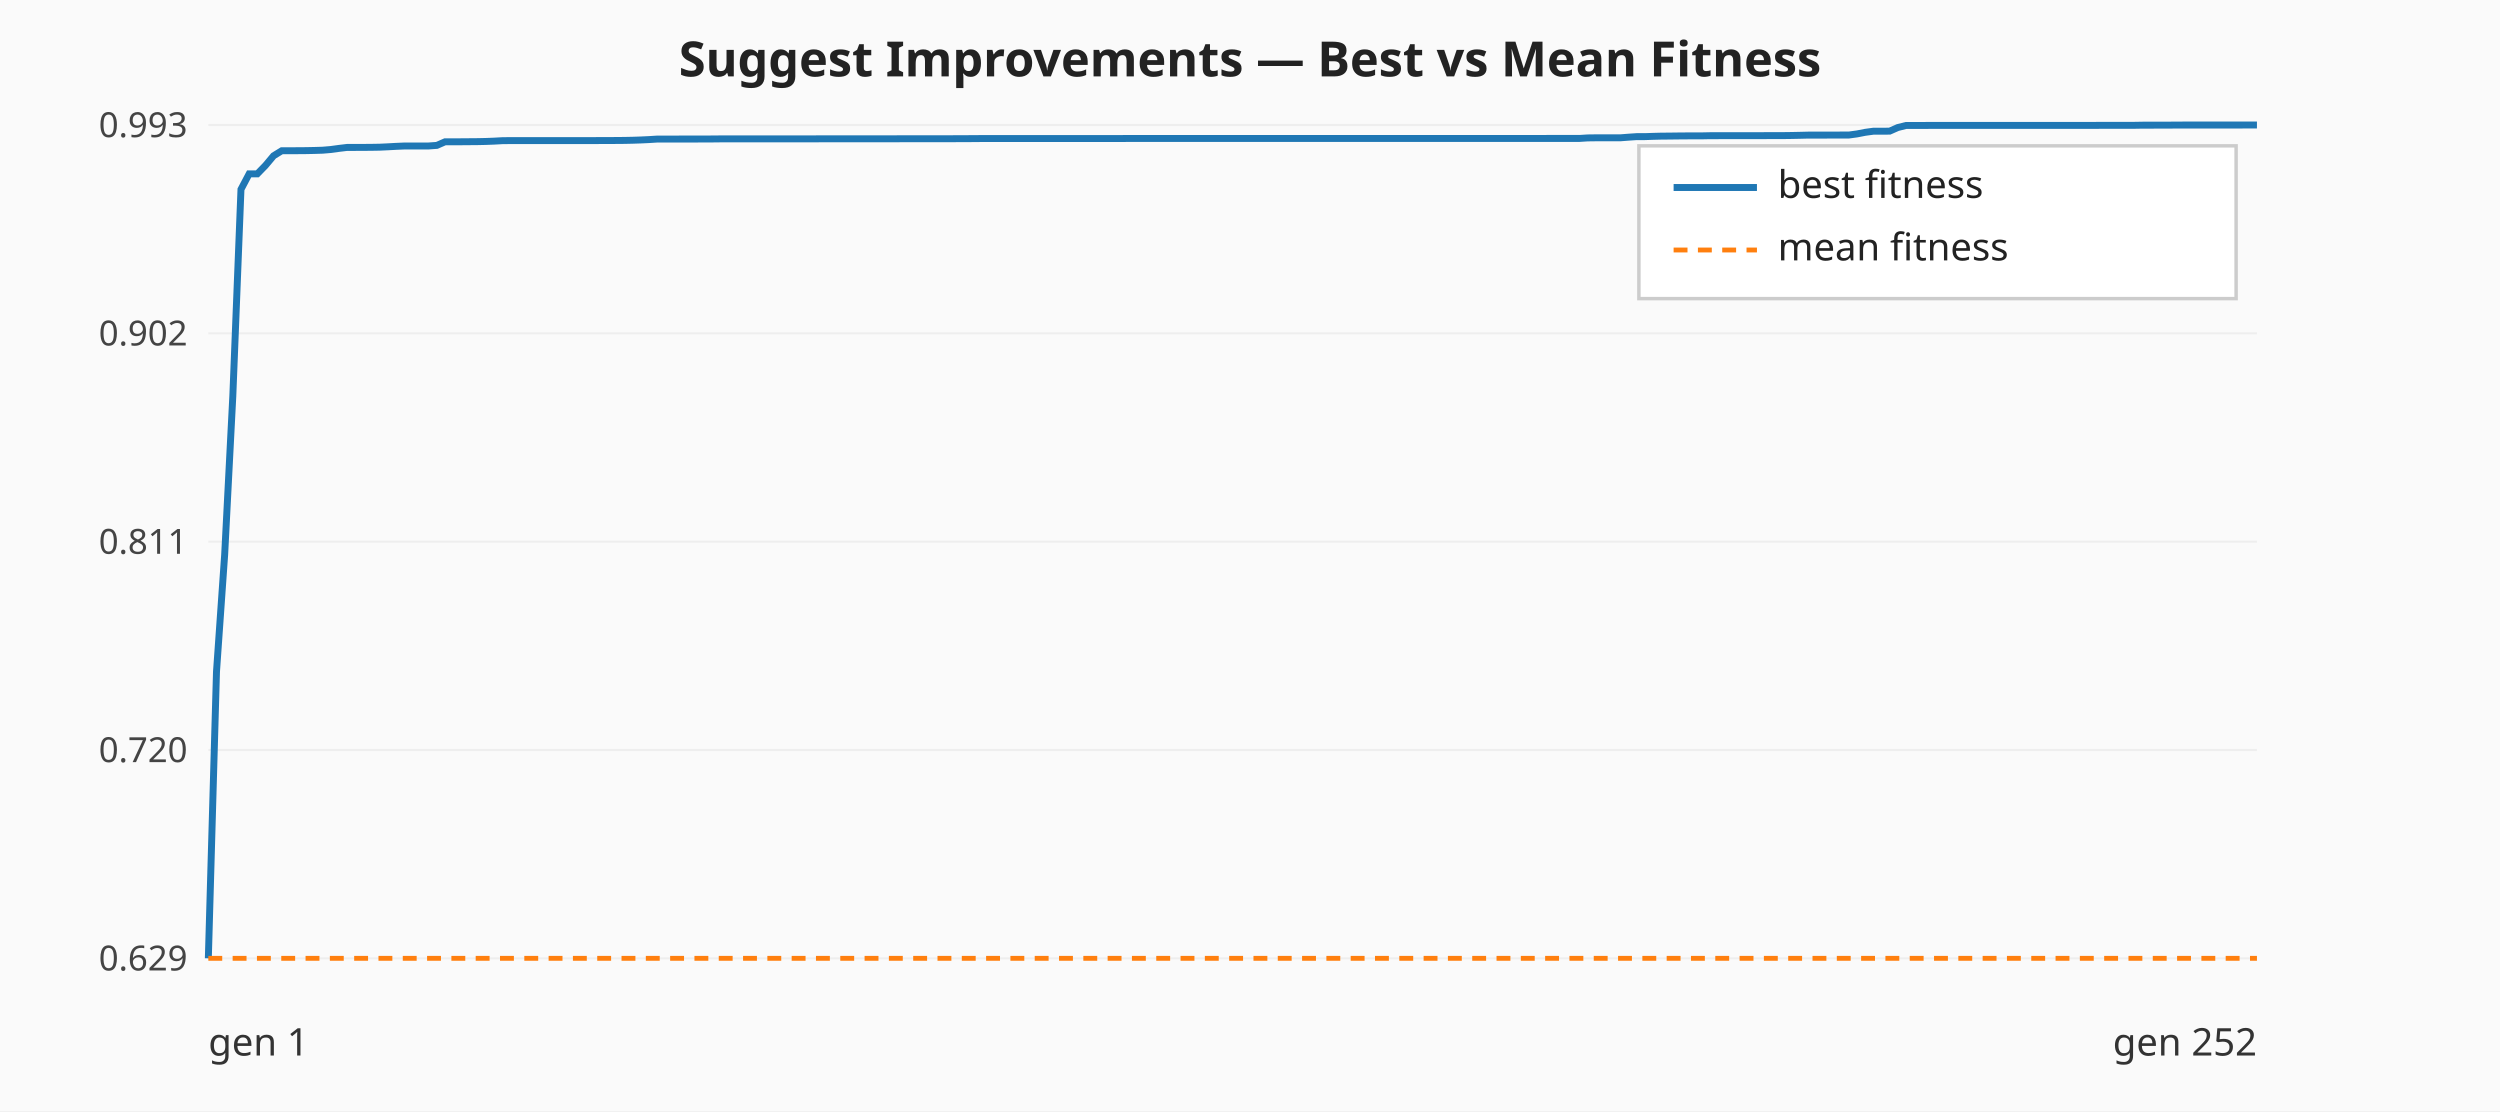
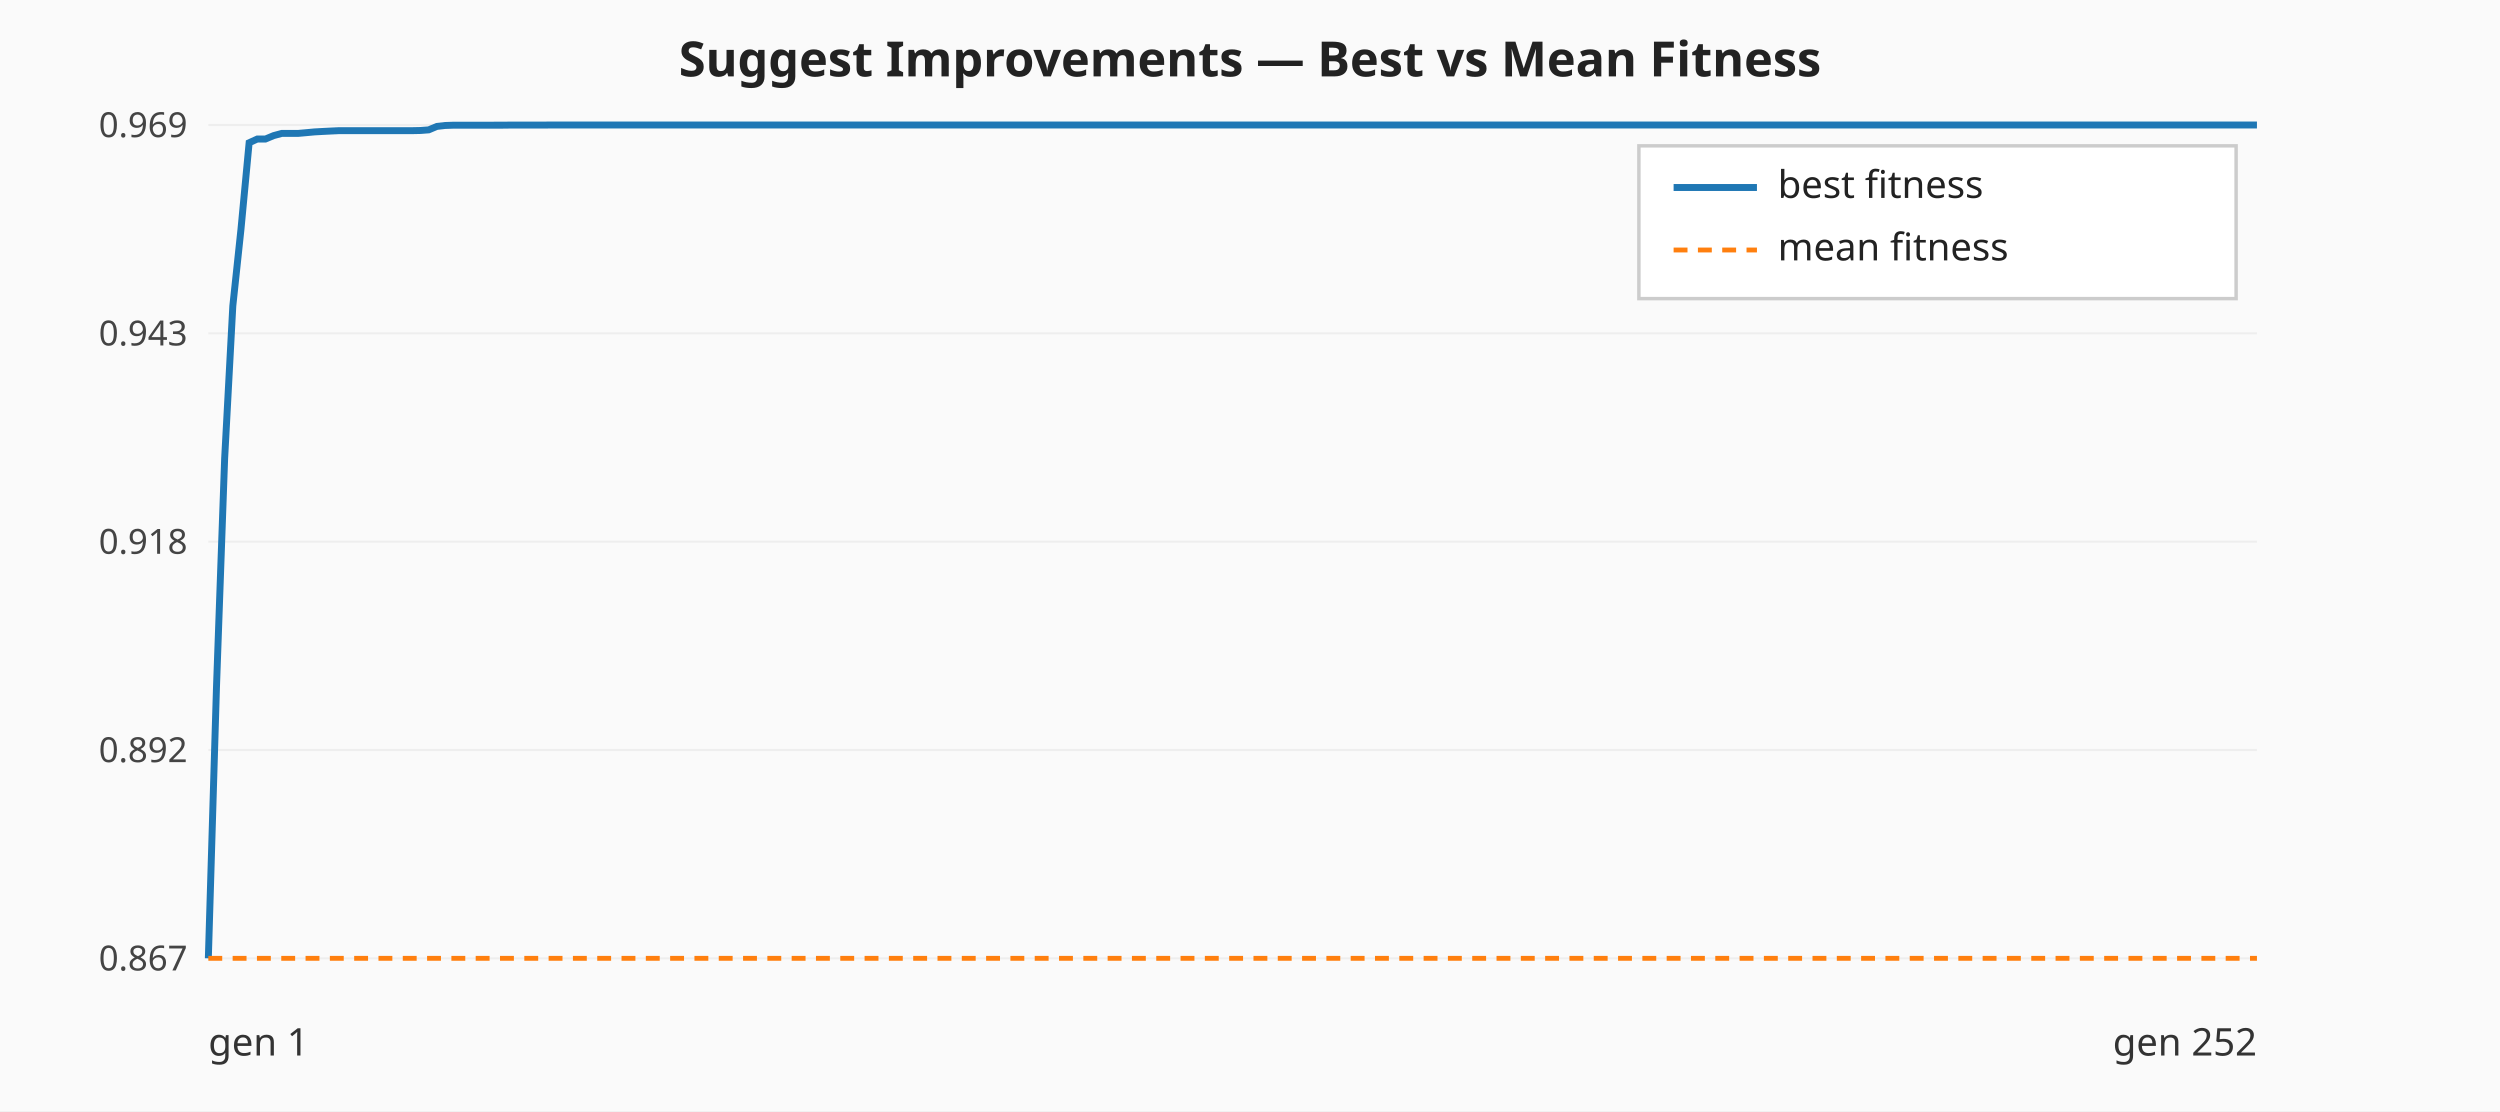
<svg xmlns="http://www.w3.org/2000/svg" viewBox="0 0 720 320" width="720" height="320" role="img" aria-label="Suggest Improvements — best vs mean fitness per generation">
  <rect width="720" height="320" fill="#fafafa" />
  <text x="360" y="22" text-anchor="middle" font-family="sans-serif" font-size="14" font-weight="bold" fill="#222">Suggest Improvements — Best vs Mean Fitness</text>
  <line x1="60.00" y1="276.00" x2="650.00" y2="276.00" stroke="#eeeeee" stroke-width="0.6" />
-   <text x="54.00" y="279.50" text-anchor="end" font-family="sans-serif" font-size="10" fill="#444">0.629</text>
+   <text x="54.00" y="279.50" text-anchor="end" font-family="sans-serif" font-size="10" fill="#444">0.867</text>
  <line x1="60.00" y1="216.00" x2="650.00" y2="216.00" stroke="#eeeeee" stroke-width="0.6" />
-   <text x="54.00" y="219.50" text-anchor="end" font-family="sans-serif" font-size="10" fill="#444">0.720</text>
+   <text x="54.00" y="219.50" text-anchor="end" font-family="sans-serif" font-size="10" fill="#444">0.892</text>
  <line x1="60.00" y1="156.00" x2="650.00" y2="156.00" stroke="#eeeeee" stroke-width="0.6" />
-   <text x="54.00" y="159.50" text-anchor="end" font-family="sans-serif" font-size="10" fill="#444">0.811</text>
+   <text x="54.00" y="159.50" text-anchor="end" font-family="sans-serif" font-size="10" fill="#444">0.918</text>
  <line x1="60.00" y1="96.00" x2="650.00" y2="96.00" stroke="#eeeeee" stroke-width="0.6" />
-   <text x="54.00" y="99.50" text-anchor="end" font-family="sans-serif" font-size="10" fill="#444">0.902</text>
+   <text x="54.00" y="99.50" text-anchor="end" font-family="sans-serif" font-size="10" fill="#444">0.943</text>
  <line x1="60.00" y1="36.00" x2="650.00" y2="36.00" stroke="#eeeeee" stroke-width="0.6" />
-   <text x="54.00" y="39.50" text-anchor="end" font-family="sans-serif" font-size="10" fill="#444">0.993</text>
-   <polyline class="best-fitness" fill="none" stroke="#1f77b4" stroke-width="2" points="60.00,276.00 62.35,193.44 64.70,159.80 67.05,114.08 69.40,54.54 71.75,50.08 74.10,50.08 76.45,47.66 78.80,44.86 81.16,43.41 83.51,43.41 85.86,43.40 88.21,43.38 90.56,43.33 92.91,43.26 95.26,43.06 97.61,42.74 99.96,42.46 102.31,42.46 104.66,42.45 107.01,42.43 109.36,42.39 111.71,42.28 114.06,42.15 116.41,42.05 118.76,42.05 121.12,42.05 123.47,42.04 125.82,41.87 128.17,40.84 130.52,40.84 132.87,40.83 135.22,40.81 137.57,40.79 139.92,40.74 142.27,40.65 144.62,40.52 146.97,40.49 149.32,40.49 151.67,40.49 154.02,40.49 156.37,40.49 158.73,40.49 161.08,40.49 163.43,40.49 165.78,40.49 168.13,40.49 170.48,40.49 172.83,40.48 175.18,40.48 177.53,40.46 179.88,40.44 182.23,40.39 184.58,40.31 186.93,40.20 189.28,40.05 191.63,40.05 193.98,40.05 196.33,40.04 198.69,40.04 201.04,40.04 203.39,40.03 205.74,40.02 208.09,39.99 210.44,39.99 212.79,39.99 215.14,39.99 217.49,39.99 219.84,39.99 222.19,39.99 224.54,39.99 226.89,39.99 229.24,39.99 231.59,39.99 233.94,39.99 236.29,39.98 238.65,39.98 241.00,39.97 243.35,39.97 245.70,39.97 248.05,39.97 250.40,39.97 252.75,39.97 255.10,39.97 257.45,39.97 259.80,39.96 262.15,39.96 264.50,39.96 266.85,39.96 269.20,39.95 271.55,39.95 273.90,39.95 276.25,39.94 278.61,39.93 280.96,39.92 283.31,39.89 285.66,39.89 288.01,39.89 290.36,39.89 292.71,39.89 295.06,39.89 297.41,39.89 299.76,39.89 302.11,39.89 304.46,39.89 306.81,39.89 309.16,39.89 311.51,39.89 313.86,39.89 316.22,39.89 318.57,39.89 320.92,39.89 323.27,39.89 325.62,39.88 327.97,39.88 330.32,39.88 332.67,39.88 335.02,39.88 337.37,39.88 339.72,39.88 342.07,39.88 344.42,39.88 346.77,39.88 349.12,39.88 351.47,39.88 353.82,39.88 356.18,39.88 358.53,39.88 360.88,39.88 363.23,39.88 365.58,39.88 367.93,39.88 370.28,39.88 372.63,39.88 374.98,39.88 377.33,39.88 379.68,39.88 382.03,39.88 384.38,39.88 386.73,39.88 389.08,39.88 391.43,39.88 393.78,39.88 396.14,39.88 398.49,39.88 400.84,39.88 403.19,39.88 405.54,39.88 407.89,39.88 410.24,39.88 412.59,39.88 414.94,39.88 417.29,39.88 419.64,39.88 421.99,39.88 424.34,39.88 426.69,39.88 429.04,39.88 431.39,39.88 433.75,39.88 436.10,39.88 438.45,39.88 440.80,39.88 443.15,39.88 445.50,39.87 447.85,39.87 450.20,39.87 452.55,39.87 454.90,39.87 457.25,39.72 459.60,39.69 461.95,39.69 464.30,39.69 466.65,39.69 469.00,39.51 471.35,39.35 473.71,39.35 476.06,39.27 478.41,39.21 480.76,39.19 483.11,39.16 485.46,39.14 487.81,39.13 490.16,39.13 492.51,39.08 494.86,39.08 497.21,39.07 499.56,39.07 501.91,39.07 504.26,39.07 506.61,39.07 508.96,39.06 511.31,39.06 513.67,39.05 516.02,39.02 518.37,38.97 520.72,38.91 523.07,38.91 525.42,38.91 527.77,38.90 530.12,38.89 532.47,38.89 534.82,38.57 537.17,38.11 539.52,37.79 541.87,37.79 544.22,37.77 546.57,36.73 548.92,36.14 551.27,36.14 553.63,36.13 555.98,36.12 558.33,36.12 560.68,36.12 563.03,36.12 565.38,36.12 567.73,36.12 570.08,36.12 572.43,36.12 574.78,36.12 577.13,36.12 579.48,36.12 581.83,36.12 584.18,36.12 586.53,36.12 588.88,36.12 591.24,36.12 593.59,36.12 595.94,36.12 598.29,36.12 600.64,36.11 602.99,36.11 605.34,36.10 607.69,36.10 610.04,36.10 612.39,36.09 614.74,36.09 617.09,36.05 619.44,36.05 621.79,36.04 624.14,36.04 626.49,36.02 628.84,36.01 631.20,36.01 633.55,36.01 635.90,36.01 638.25,36.01 640.60,36.01 642.95,36.01 645.30,36.01 647.65,36.00 650.00,36.00" />
+   <text x="54.00" y="39.50" text-anchor="end" font-family="sans-serif" font-size="10" fill="#444">0.969</text>
+   <polyline class="best-fitness" fill="none" stroke="#1f77b4" stroke-width="2" points="60.00,276.00 62.35,197.80 64.70,132.00 67.05,88.12 69.40,66.01 71.75,41.11 74.10,40.04 76.45,40.04 78.80,39.06 81.16,38.42 83.51,38.42 85.86,38.42 88.21,38.21 90.56,37.99 92.91,37.86 95.26,37.74 97.61,37.63 99.96,37.63 102.31,37.63 104.66,37.63 107.01,37.63 109.36,37.63 111.71,37.63 114.06,37.63 116.41,37.63 118.76,37.63 121.12,37.58 123.47,37.40 125.82,36.41 128.17,36.14 130.52,36.06 132.87,36.06 135.22,36.06 137.57,36.06 139.92,36.06 142.27,36.05 144.62,36.05 146.97,36.02 149.32,36.02 151.67,36.02 154.02,36.02 156.37,36.02 158.73,36.00 161.08,36.00 163.43,36.00 165.78,36.00 168.13,36.00 170.48,36.00 172.83,36.00 175.18,36.00 177.53,36.00 179.88,36.00 182.23,36.00 184.58,36.00 186.93,36.00 189.28,36.00 191.63,36.00 193.98,36.00 196.33,36.00 198.69,36.00 201.04,36.00 203.39,36.00 205.74,36.00 208.09,36.00 210.44,36.00 212.79,36.00 215.14,36.00 217.49,36.00 219.84,36.00 222.19,36.00 224.54,36.00 226.89,36.00 229.24,36.00 231.59,36.00 233.94,36.00 236.29,36.00 238.65,36.00 241.00,36.00 243.35,36.00 245.70,36.00 248.05,36.00 250.40,36.00 252.75,36.00 255.10,36.00 257.45,36.00 259.80,36.00 262.15,36.00 264.50,36.00 266.85,36.00 269.20,36.00 271.55,36.00 273.90,36.00 276.25,36.00 278.61,36.00 280.96,36.00 283.31,36.00 285.66,36.00 288.01,36.00 290.36,36.00 292.71,36.00 295.06,36.00 297.41,36.00 299.76,36.00 302.11,36.00 304.46,36.00 306.81,36.00 309.16,36.00 311.51,36.00 313.86,36.00 316.22,36.00 318.57,36.00 320.92,36.00 323.27,36.00 325.62,36.00 327.97,36.00 330.32,36.00 332.67,36.00 335.02,36.00 337.37,36.00 339.72,36.00 342.07,36.00 344.42,36.00 346.77,36.00 349.12,36.00 351.47,36.00 353.82,36.00 356.18,36.00 358.53,36.00 360.88,36.00 363.23,36.00 365.58,36.00 367.93,36.00 370.28,36.00 372.63,36.00 374.98,36.00 377.33,36.00 379.68,36.00 382.03,36.00 384.38,36.00 386.73,36.00 389.08,36.00 391.43,36.00 393.78,36.00 396.14,36.00 398.49,36.00 400.84,36.00 403.19,36.00 405.54,36.00 407.89,36.00 410.24,36.00 412.59,36.00 414.94,36.00 417.29,36.00 419.64,36.00 421.99,36.00 424.34,36.00 426.69,36.00 429.04,36.00 431.39,36.00 433.75,36.00 436.10,36.00 438.45,36.00 440.80,36.00 443.15,36.00 445.50,36.00 447.85,36.00 450.20,36.00 452.55,36.00 454.90,36.00 457.25,36.00 459.60,36.00 461.95,36.00 464.30,36.00 466.65,36.00 469.00,36.00 471.35,36.00 473.71,36.00 476.06,36.00 478.41,36.00 480.76,36.00 483.11,36.00 485.46,36.00 487.81,36.00 490.16,36.00 492.51,36.00 494.86,36.00 497.21,36.00 499.56,36.00 501.91,36.00 504.26,36.00 506.61,36.00 508.96,36.00 511.31,36.00 513.67,36.00 516.02,36.00 518.37,36.00 520.72,36.00 523.07,36.00 525.42,36.00 527.77,36.00 530.12,36.00 532.47,36.00 534.82,36.00 537.17,36.00 539.52,36.00 541.87,36.00 544.22,36.00 546.57,36.00 548.92,36.00 551.27,36.00 553.63,36.00 555.98,36.00 558.33,36.00 560.68,36.00 563.03,36.00 565.38,36.00 567.73,36.00 570.08,36.00 572.43,36.00 574.78,36.00 577.13,36.00 579.48,36.00 581.83,36.00 584.18,36.00 586.53,36.00 588.88,36.00 591.24,36.00 593.59,36.00 595.94,36.00 598.29,36.00 600.64,36.00 602.99,36.00 605.34,36.00 607.69,36.00 610.04,36.00 612.39,36.00 614.74,36.00 617.09,36.00 619.44,36.00 621.79,36.00 624.14,36.00 626.49,36.00 628.84,36.00 631.20,36.00 633.55,36.00 635.90,36.00 638.25,36.00 640.60,36.00 642.95,36.00 645.30,36.00 647.65,36.00 650.00,36.00" />
  <polyline class="mean-fitness" fill="none" stroke="#ff7f0e" stroke-width="1.4" stroke-dasharray="4 3" points="60.00,276.00 62.35,276.00 64.70,276.00 67.05,276.00 69.40,276.00 71.75,276.00 74.10,276.00 76.45,276.00 78.80,276.00 81.16,276.00 83.51,276.00 85.86,276.00 88.21,276.00 90.56,276.00 92.91,276.00 95.26,276.00 97.61,276.00 99.96,276.00 102.31,276.00 104.66,276.00 107.01,276.00 109.36,276.00 111.71,276.00 114.06,276.00 116.41,276.00 118.76,276.00 121.12,276.00 123.47,276.00 125.82,276.00 128.17,276.00 130.52,276.00 132.87,276.00 135.22,276.00 137.57,276.00 139.92,276.00 142.27,276.00 144.62,276.00 146.97,276.00 149.32,276.00 151.67,276.00 154.02,276.00 156.37,276.00 158.73,276.00 161.08,276.00 163.43,276.00 165.78,276.00 168.13,276.00 170.48,276.00 172.83,276.00 175.18,276.00 177.53,276.00 179.88,276.00 182.23,276.00 184.58,276.00 186.93,276.00 189.28,276.00 191.63,276.00 193.98,276.00 196.33,276.00 198.69,276.00 201.04,276.00 203.39,276.00 205.74,276.00 208.09,276.00 210.44,276.00 212.79,276.00 215.14,276.00 217.49,276.00 219.84,276.00 222.19,276.00 224.54,276.00 226.89,276.00 229.24,276.00 231.59,276.00 233.94,276.00 236.29,276.00 238.65,276.00 241.00,276.00 243.35,276.00 245.70,276.00 248.05,276.00 250.40,276.00 252.75,276.00 255.10,276.00 257.45,276.00 259.80,276.00 262.15,276.00 264.50,276.00 266.85,276.00 269.20,276.00 271.55,276.00 273.90,276.00 276.25,276.00 278.61,276.00 280.96,276.00 283.31,276.00 285.66,276.00 288.01,276.00 290.36,276.00 292.71,276.00 295.06,276.00 297.41,276.00 299.76,276.00 302.11,276.00 304.46,276.00 306.81,276.00 309.16,276.00 311.51,276.00 313.86,276.00 316.22,276.00 318.57,276.00 320.92,276.00 323.27,276.00 325.62,276.00 327.97,276.00 330.32,276.00 332.67,276.00 335.02,276.00 337.37,276.00 339.72,276.00 342.07,276.00 344.42,276.00 346.77,276.00 349.12,276.00 351.47,276.00 353.82,276.00 356.18,276.00 358.53,276.00 360.88,276.00 363.23,276.00 365.58,276.00 367.93,276.00 370.28,276.00 372.63,276.00 374.98,276.00 377.33,276.00 379.68,276.00 382.03,276.00 384.38,276.00 386.73,276.00 389.08,276.00 391.43,276.00 393.78,276.00 396.14,276.00 398.49,276.00 400.84,276.00 403.19,276.00 405.54,276.00 407.89,276.00 410.24,276.00 412.59,276.00 414.94,276.00 417.29,276.00 419.64,276.00 421.99,276.00 424.34,276.00 426.69,276.00 429.04,276.00 431.39,276.00 433.75,276.00 436.10,276.00 438.45,276.00 440.80,276.00 443.15,276.00 445.50,276.00 447.85,276.00 450.20,276.00 452.55,276.00 454.90,276.00 457.25,276.00 459.60,276.00 461.95,276.00 464.30,276.00 466.65,276.00 469.00,276.00 471.35,276.00 473.71,276.00 476.06,276.00 478.41,276.00 480.76,276.00 483.11,276.00 485.46,276.00 487.81,276.00 490.16,276.00 492.51,276.00 494.86,276.00 497.21,276.00 499.56,276.00 501.91,276.00 504.26,276.00 506.61,276.00 508.96,276.00 511.31,276.00 513.67,276.00 516.02,276.00 518.37,276.00 520.72,276.00 523.07,276.00 525.42,276.00 527.77,276.00 530.12,276.00 532.47,276.00 534.82,276.00 537.17,276.00 539.52,276.00 541.87,276.00 544.22,276.00 546.57,276.00 548.92,276.00 551.27,276.00 553.63,276.00 555.98,276.00 558.33,276.00 560.68,276.00 563.03,276.00 565.38,276.00 567.73,276.00 570.08,276.00 572.43,276.00 574.78,276.00 577.13,276.00 579.48,276.00 581.83,276.00 584.18,276.00 586.53,276.00 588.88,276.00 591.24,276.00 593.59,276.00 595.94,276.00 598.29,276.00 600.64,276.00 602.99,276.00 605.34,276.00 607.69,276.00 610.04,276.00 612.39,276.00 614.74,276.00 617.09,276.00 619.44,276.00 621.79,276.00 624.14,276.00 626.49,276.00 628.84,276.00 631.20,276.00 633.55,276.00 635.90,276.00 638.25,276.00 640.60,276.00 642.95,276.00 645.30,276.00 647.65,276.00 650.00,276.00" />
  <text x="60.00" y="304.00" font-family="sans-serif" font-size="11" fill="#333">gen 1</text>
  <text x="650.00" y="304.00" text-anchor="end" font-family="sans-serif" font-size="11" fill="#333">gen 252</text>
  <g class="legend" font-family="sans-serif" font-size="11" fill="#222">
    <rect x="472.00" y="42.00" width="172" height="44" fill="#ffffff" fill-opacity="0.9" stroke="#cccccc" />
    <line x1="482.00" y1="54.00" x2="506.00" y2="54.00" stroke="#1f77b4" stroke-width="2" />
    <text x="512.00" y="57.00">best fitness</text>
    <line x1="482.00" y1="72.00" x2="506.00" y2="72.00" stroke="#ff7f0e" stroke-width="1.4" stroke-dasharray="4 3" />
    <text x="512.00" y="75.00">mean fitness</text>
  </g>
</svg>
